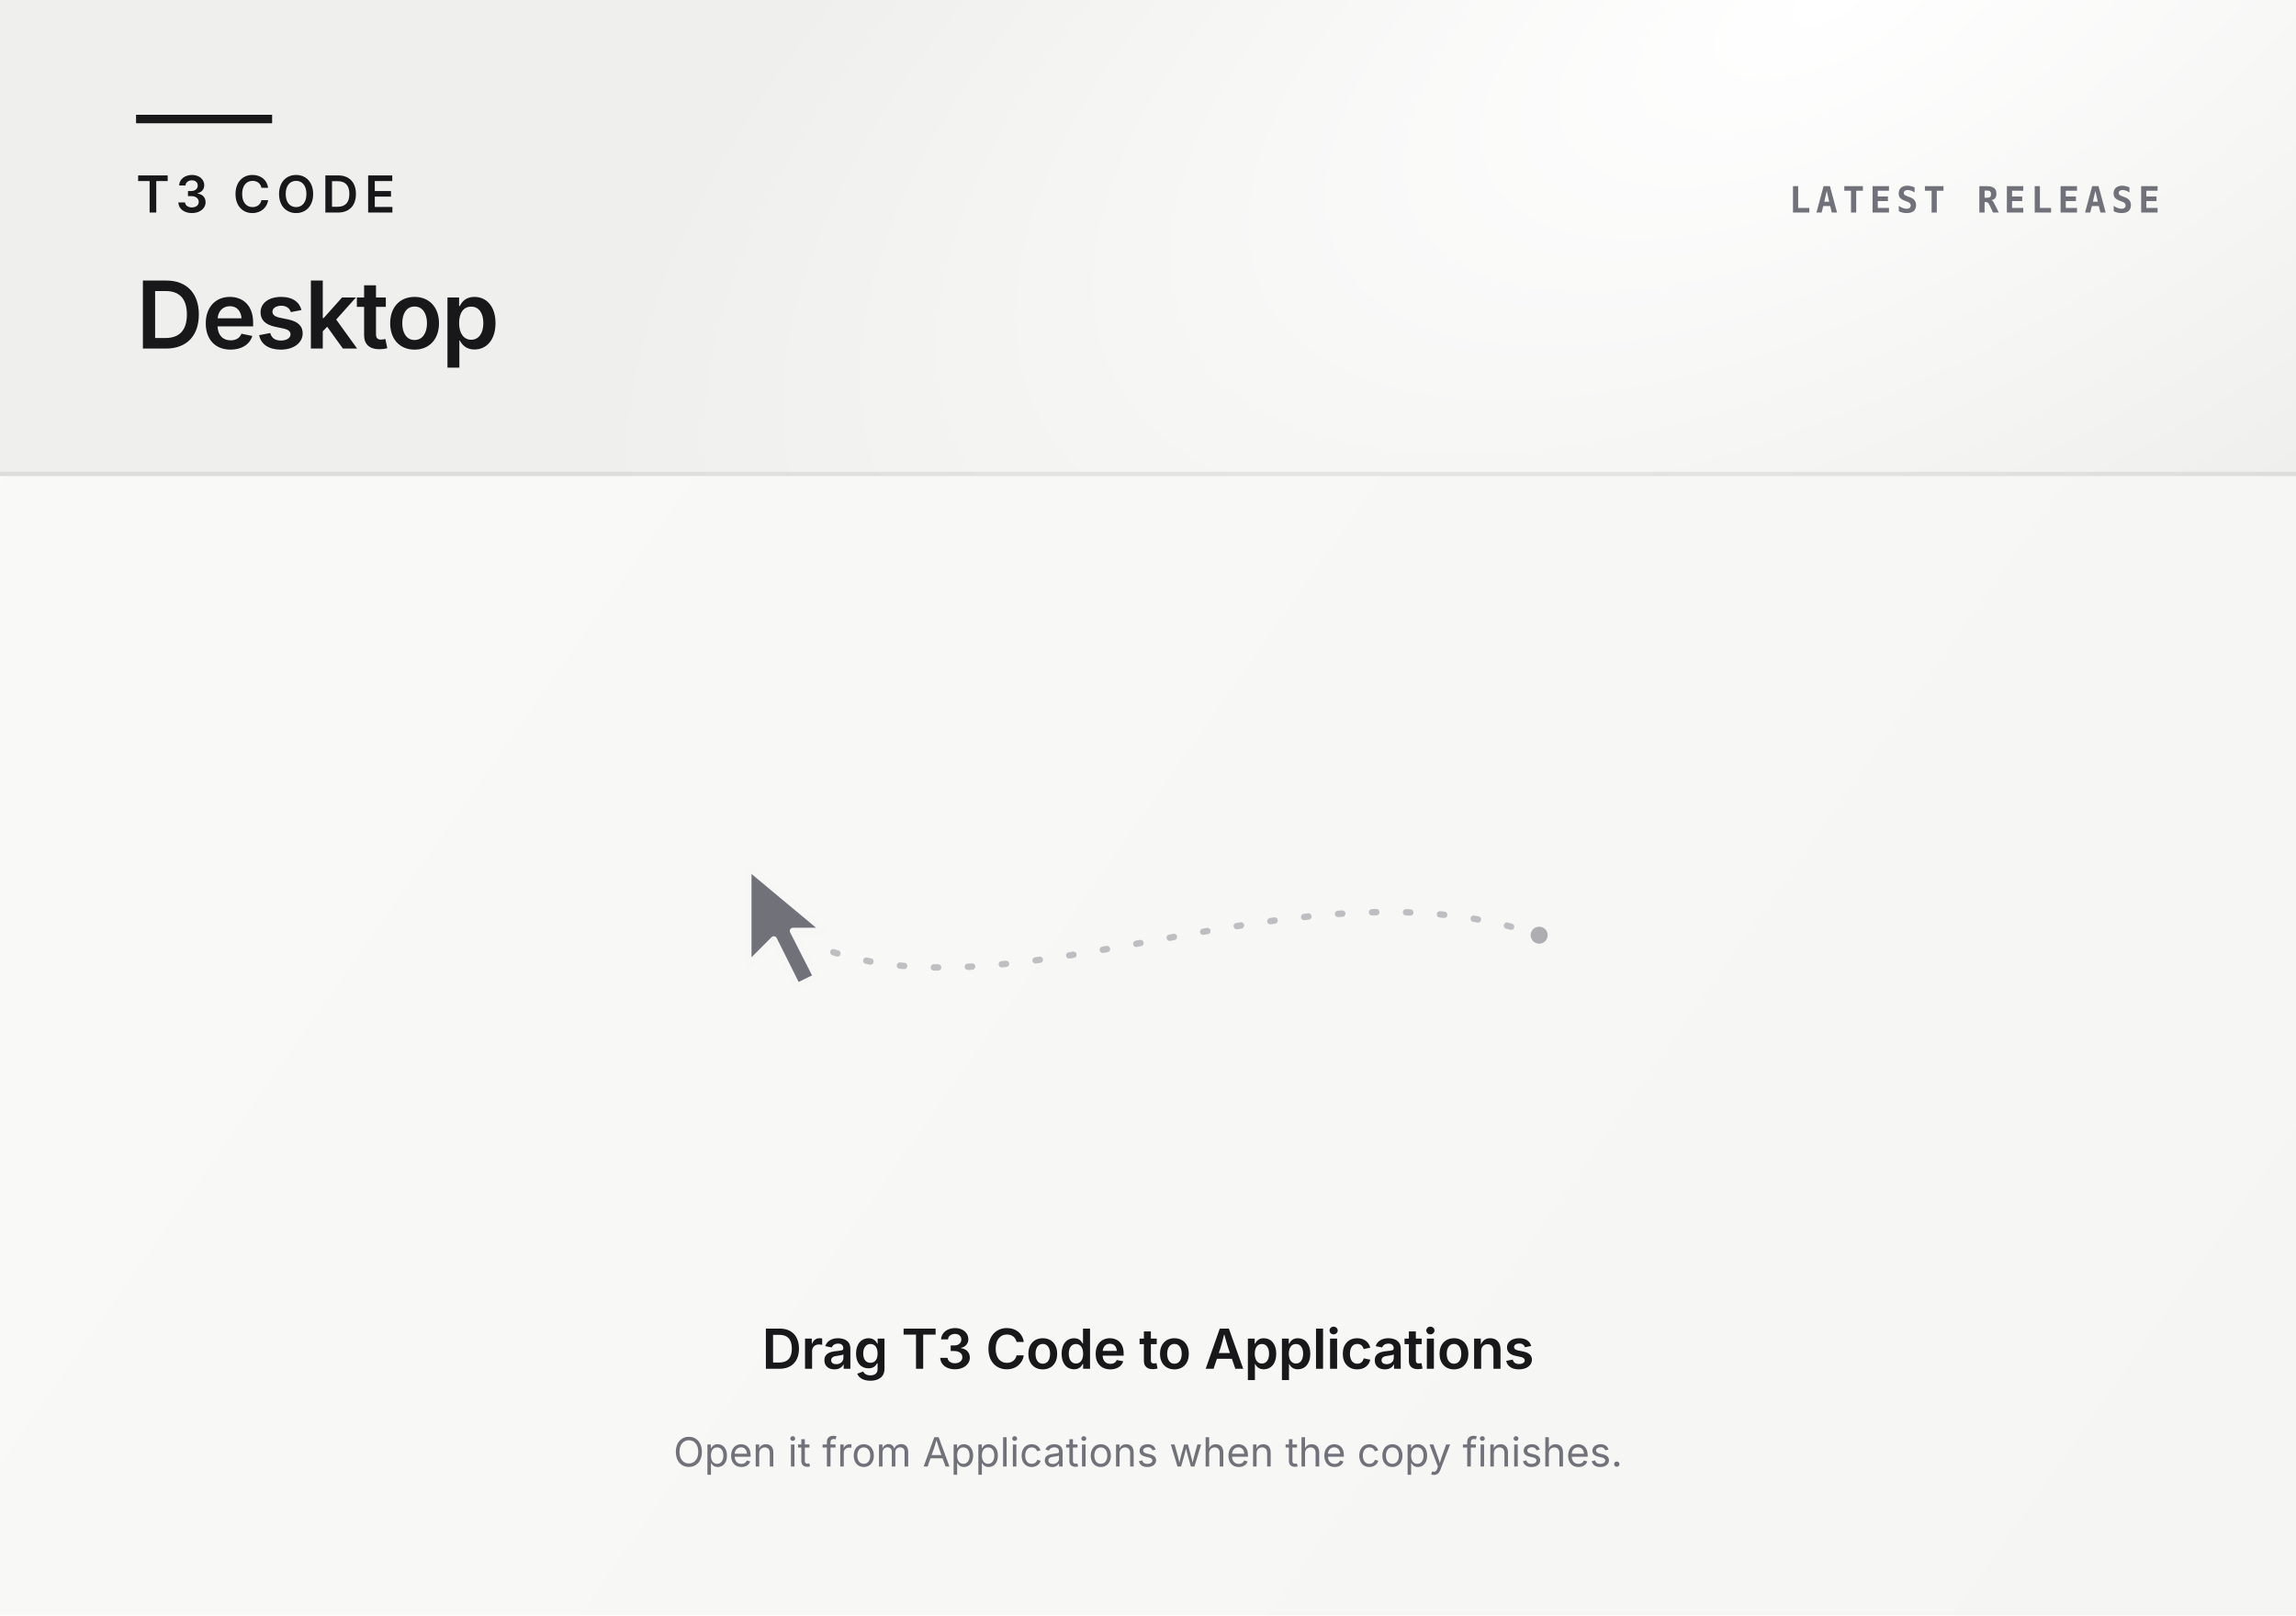
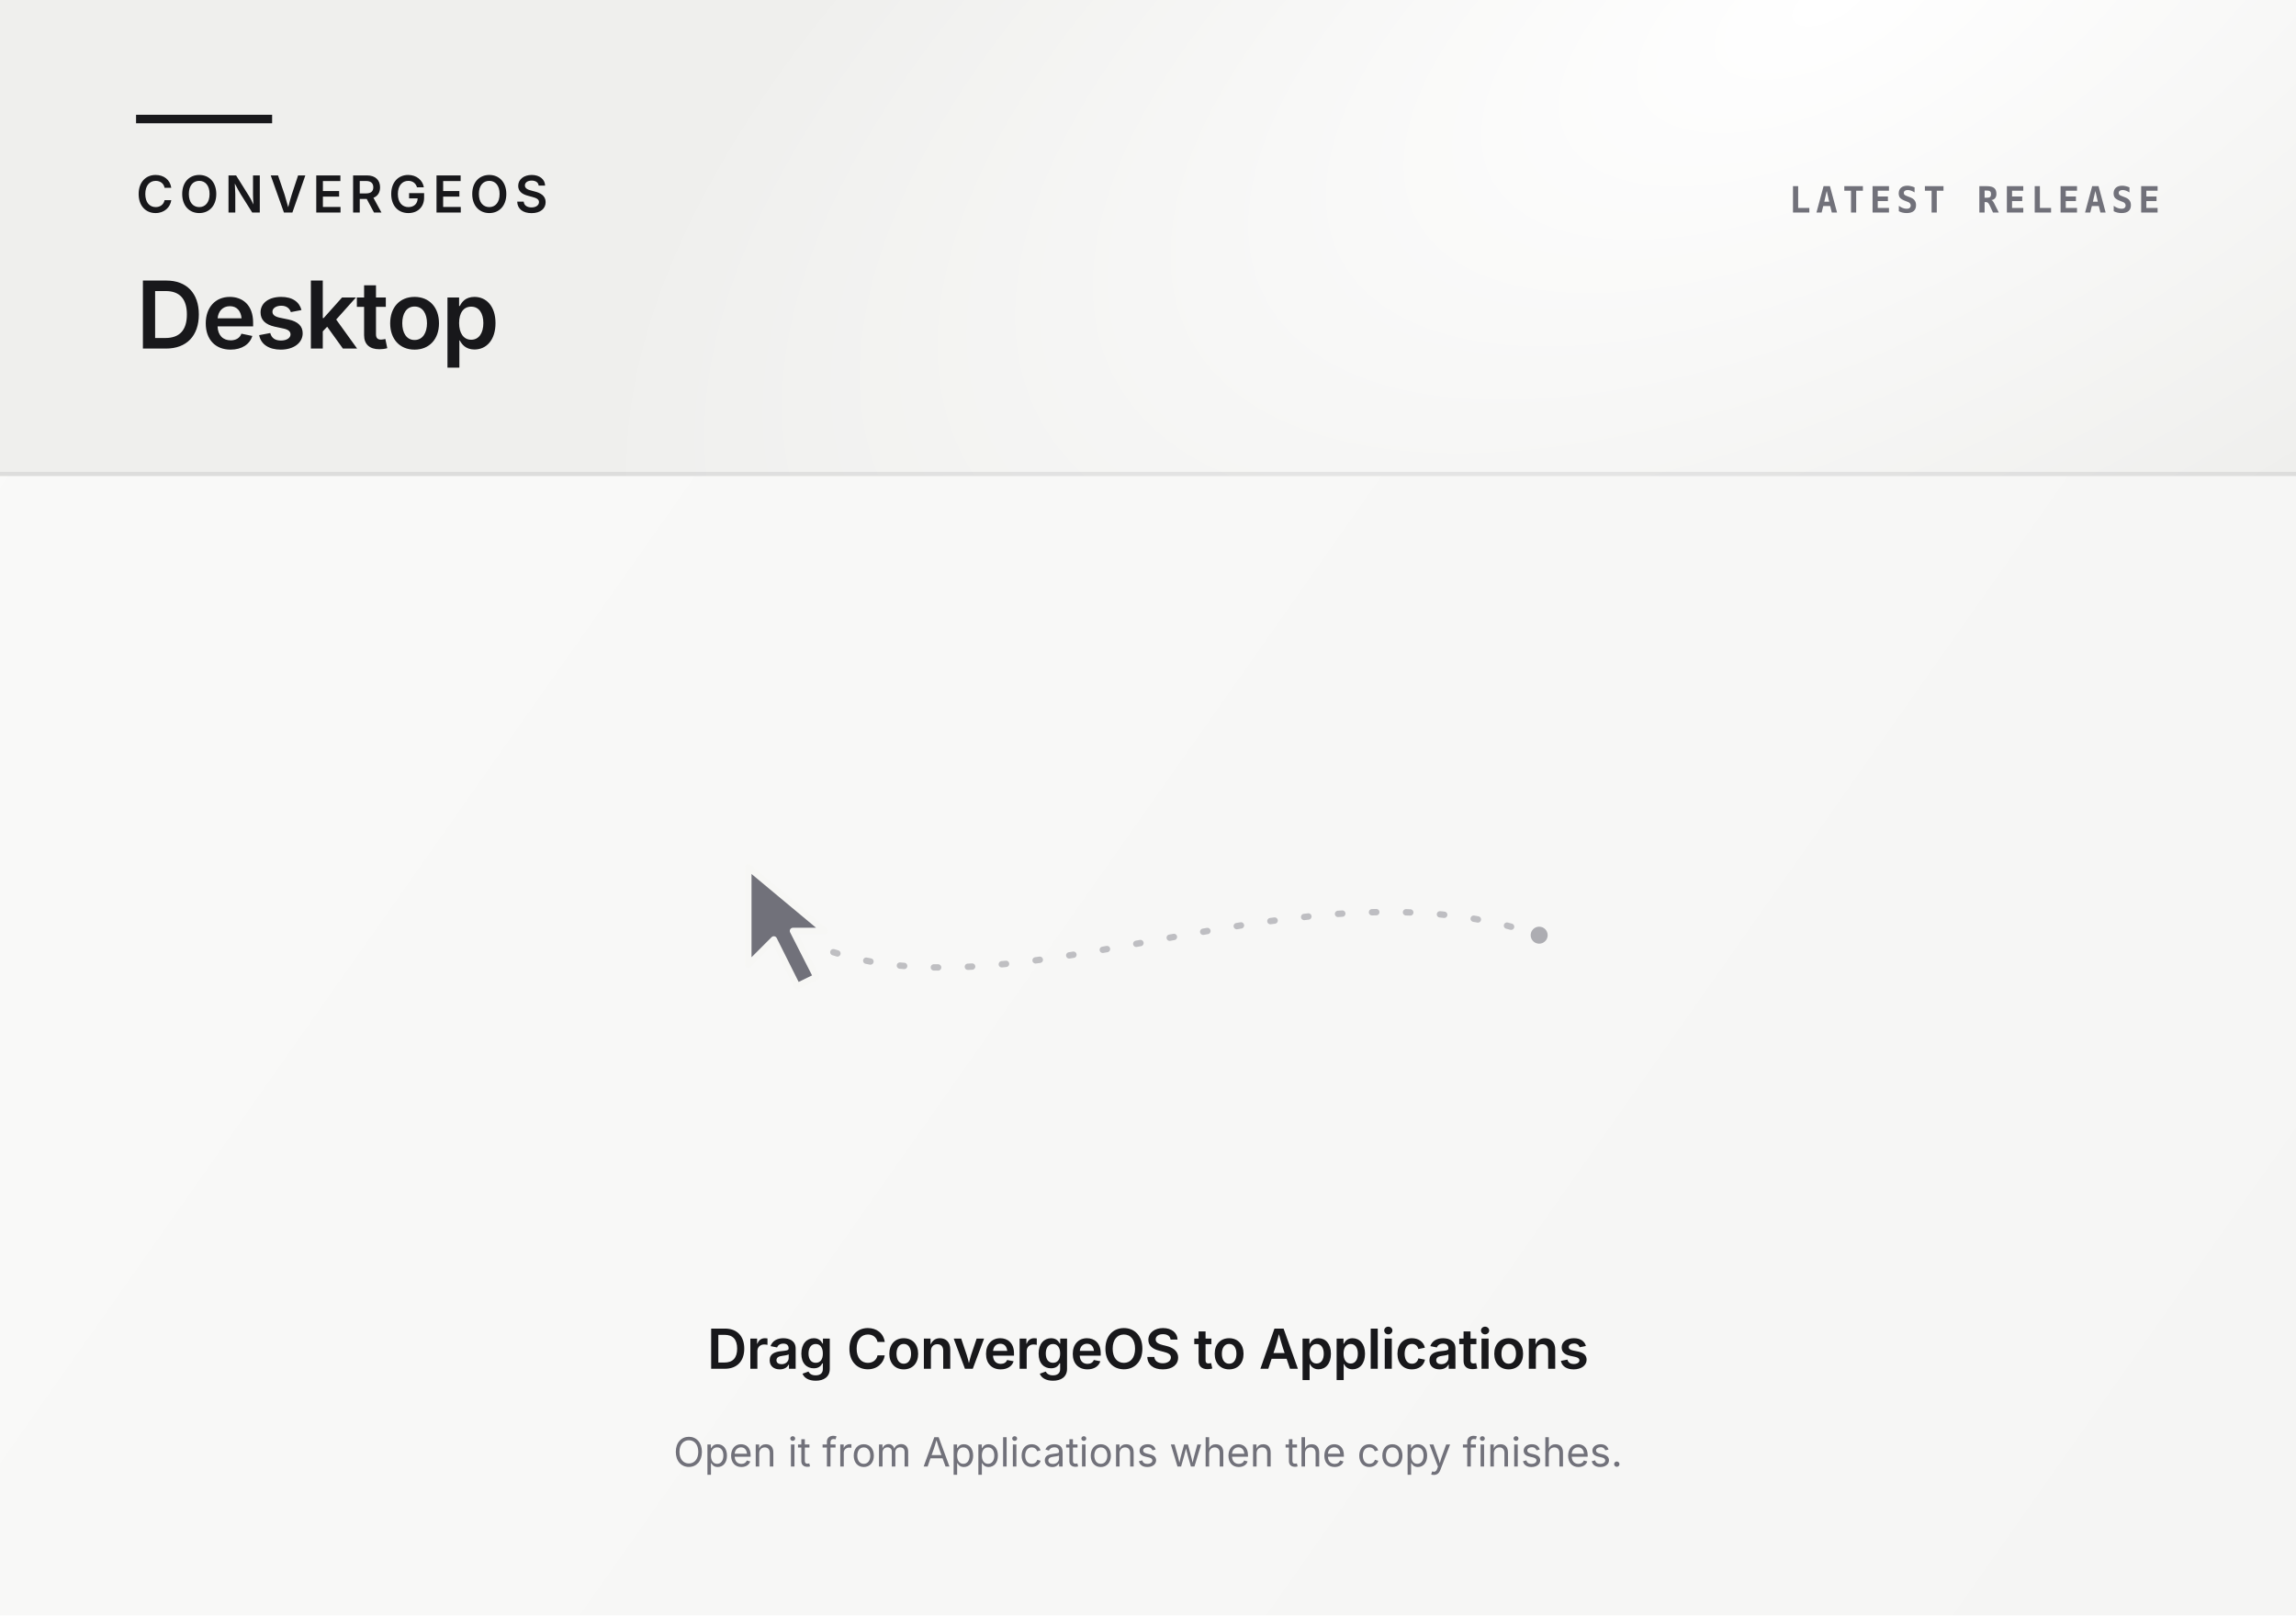
<svg xmlns="http://www.w3.org/2000/svg" width="1080" height="760" viewBox="0 0 540 380" fill="none">
  <defs>
    <linearGradient id="latest-surface" x1="0" y1="0" x2="540" y2="380" gradientUnits="userSpaceOnUse">
      <stop stop-color="#FAFAF9" />
      <stop offset="1" stop-color="#F5F5F4" />
    </linearGradient>
    <radialGradient id="latest-light" cx="0" cy="0" r="1" gradientUnits="userSpaceOnUse" gradientTransform="translate(430 0) rotate(152) scale(320 150)">
      <stop stop-color="#FFFFFF" />
      <stop offset="1" stop-color="#FFFFFF" stop-opacity="0" />
    </radialGradient>
  </defs>
  <rect width="540" height="380" fill="url(#latest-surface)" />
  <rect width="540" height="112" fill="#EFEFED" />
  <rect width="540" height="112" fill="url(#latest-light)" />
  <path d="M0 111.5H540" stroke="#18181B" stroke-opacity="0.08" />
  <path d="M32 28H64" stroke="#18181B" stroke-width="2" />
  <g font-family="-apple-system, BlinkMacSystemFont, sans-serif" fill="#18181B">
-     <text x="32" y="50" font-size="12" font-weight="600" letter-spacing="1.4">T3 CODE</text>
+     <text x="32" y="50" font-size="12" font-weight="600" letter-spacing="1.4">CONVERGEOS</text>
    <text x="32" y="82" font-size="22" font-weight="600" letter-spacing="-0.45">Desktop</text>
    <text x="508" y="50" text-anchor="end" font-family="ui-monospace, SFMono-Regular, Menlo, monospace" font-size="8.5" font-weight="600" letter-spacing="1.2" fill="#71717A">LATEST RELEASE</text>
  </g>
  <path d="M196 224C242 239 307 201 362 220" stroke="#71717A" stroke-width="1.5" stroke-linecap="round" stroke-dasharray="1 7" opacity="0.42" />
  <circle cx="362" cy="220" r="2" fill="#71717A" opacity="0.55" />
  <path d="M176 204V227L182 221L187.5 232L192 229.8L186.5 219H194L176 204Z" fill="#71717A" stroke="#F7F7F5" stroke-width="1.5" stroke-linejoin="round" />
  <g font-family="-apple-system, BlinkMacSystemFont, sans-serif" text-anchor="middle">
-     <text x="270" y="322" font-size="13" font-weight="600" letter-spacing="-0.1" fill="#18181B">Drag T3 Code to Applications</text>
+     <text x="270" y="322" font-size="13" font-weight="600" letter-spacing="-0.1" fill="#18181B">Drag ConvergeOS to Applications</text>
    <text x="270" y="345" font-size="9.5" fill="#71717A">Open it from Applications when the copy finishes.</text>
  </g>
</svg>
